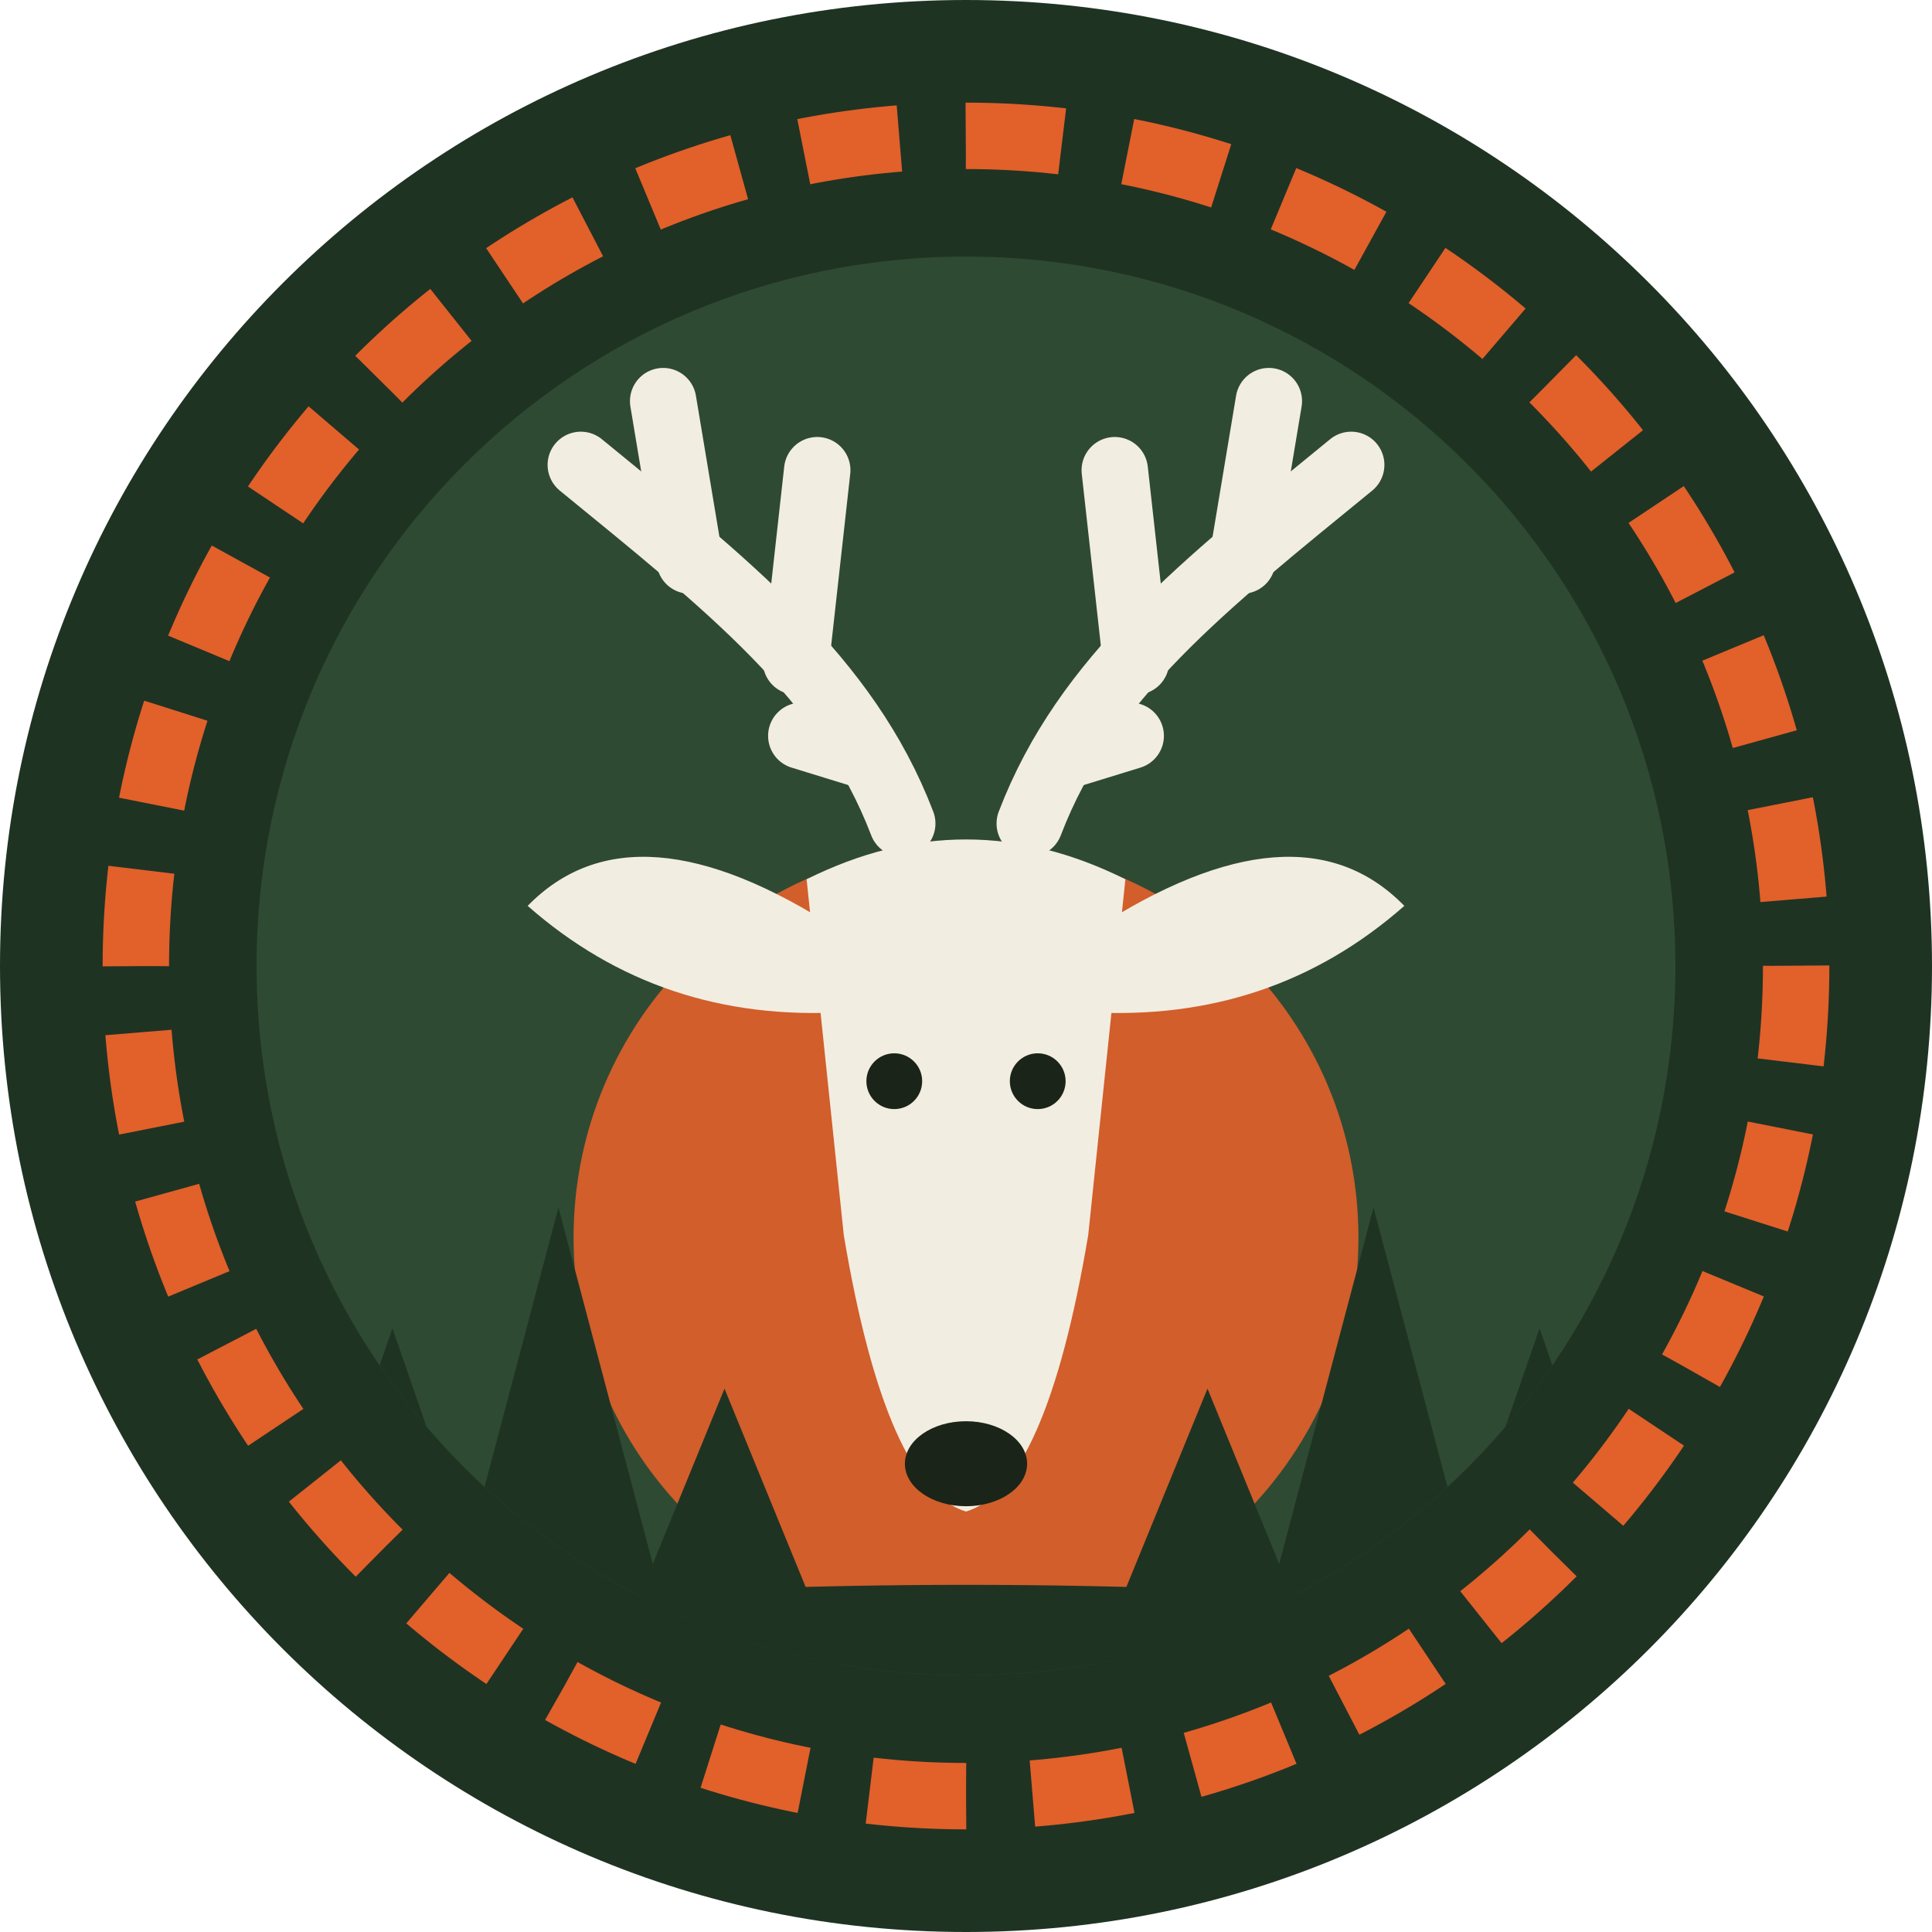
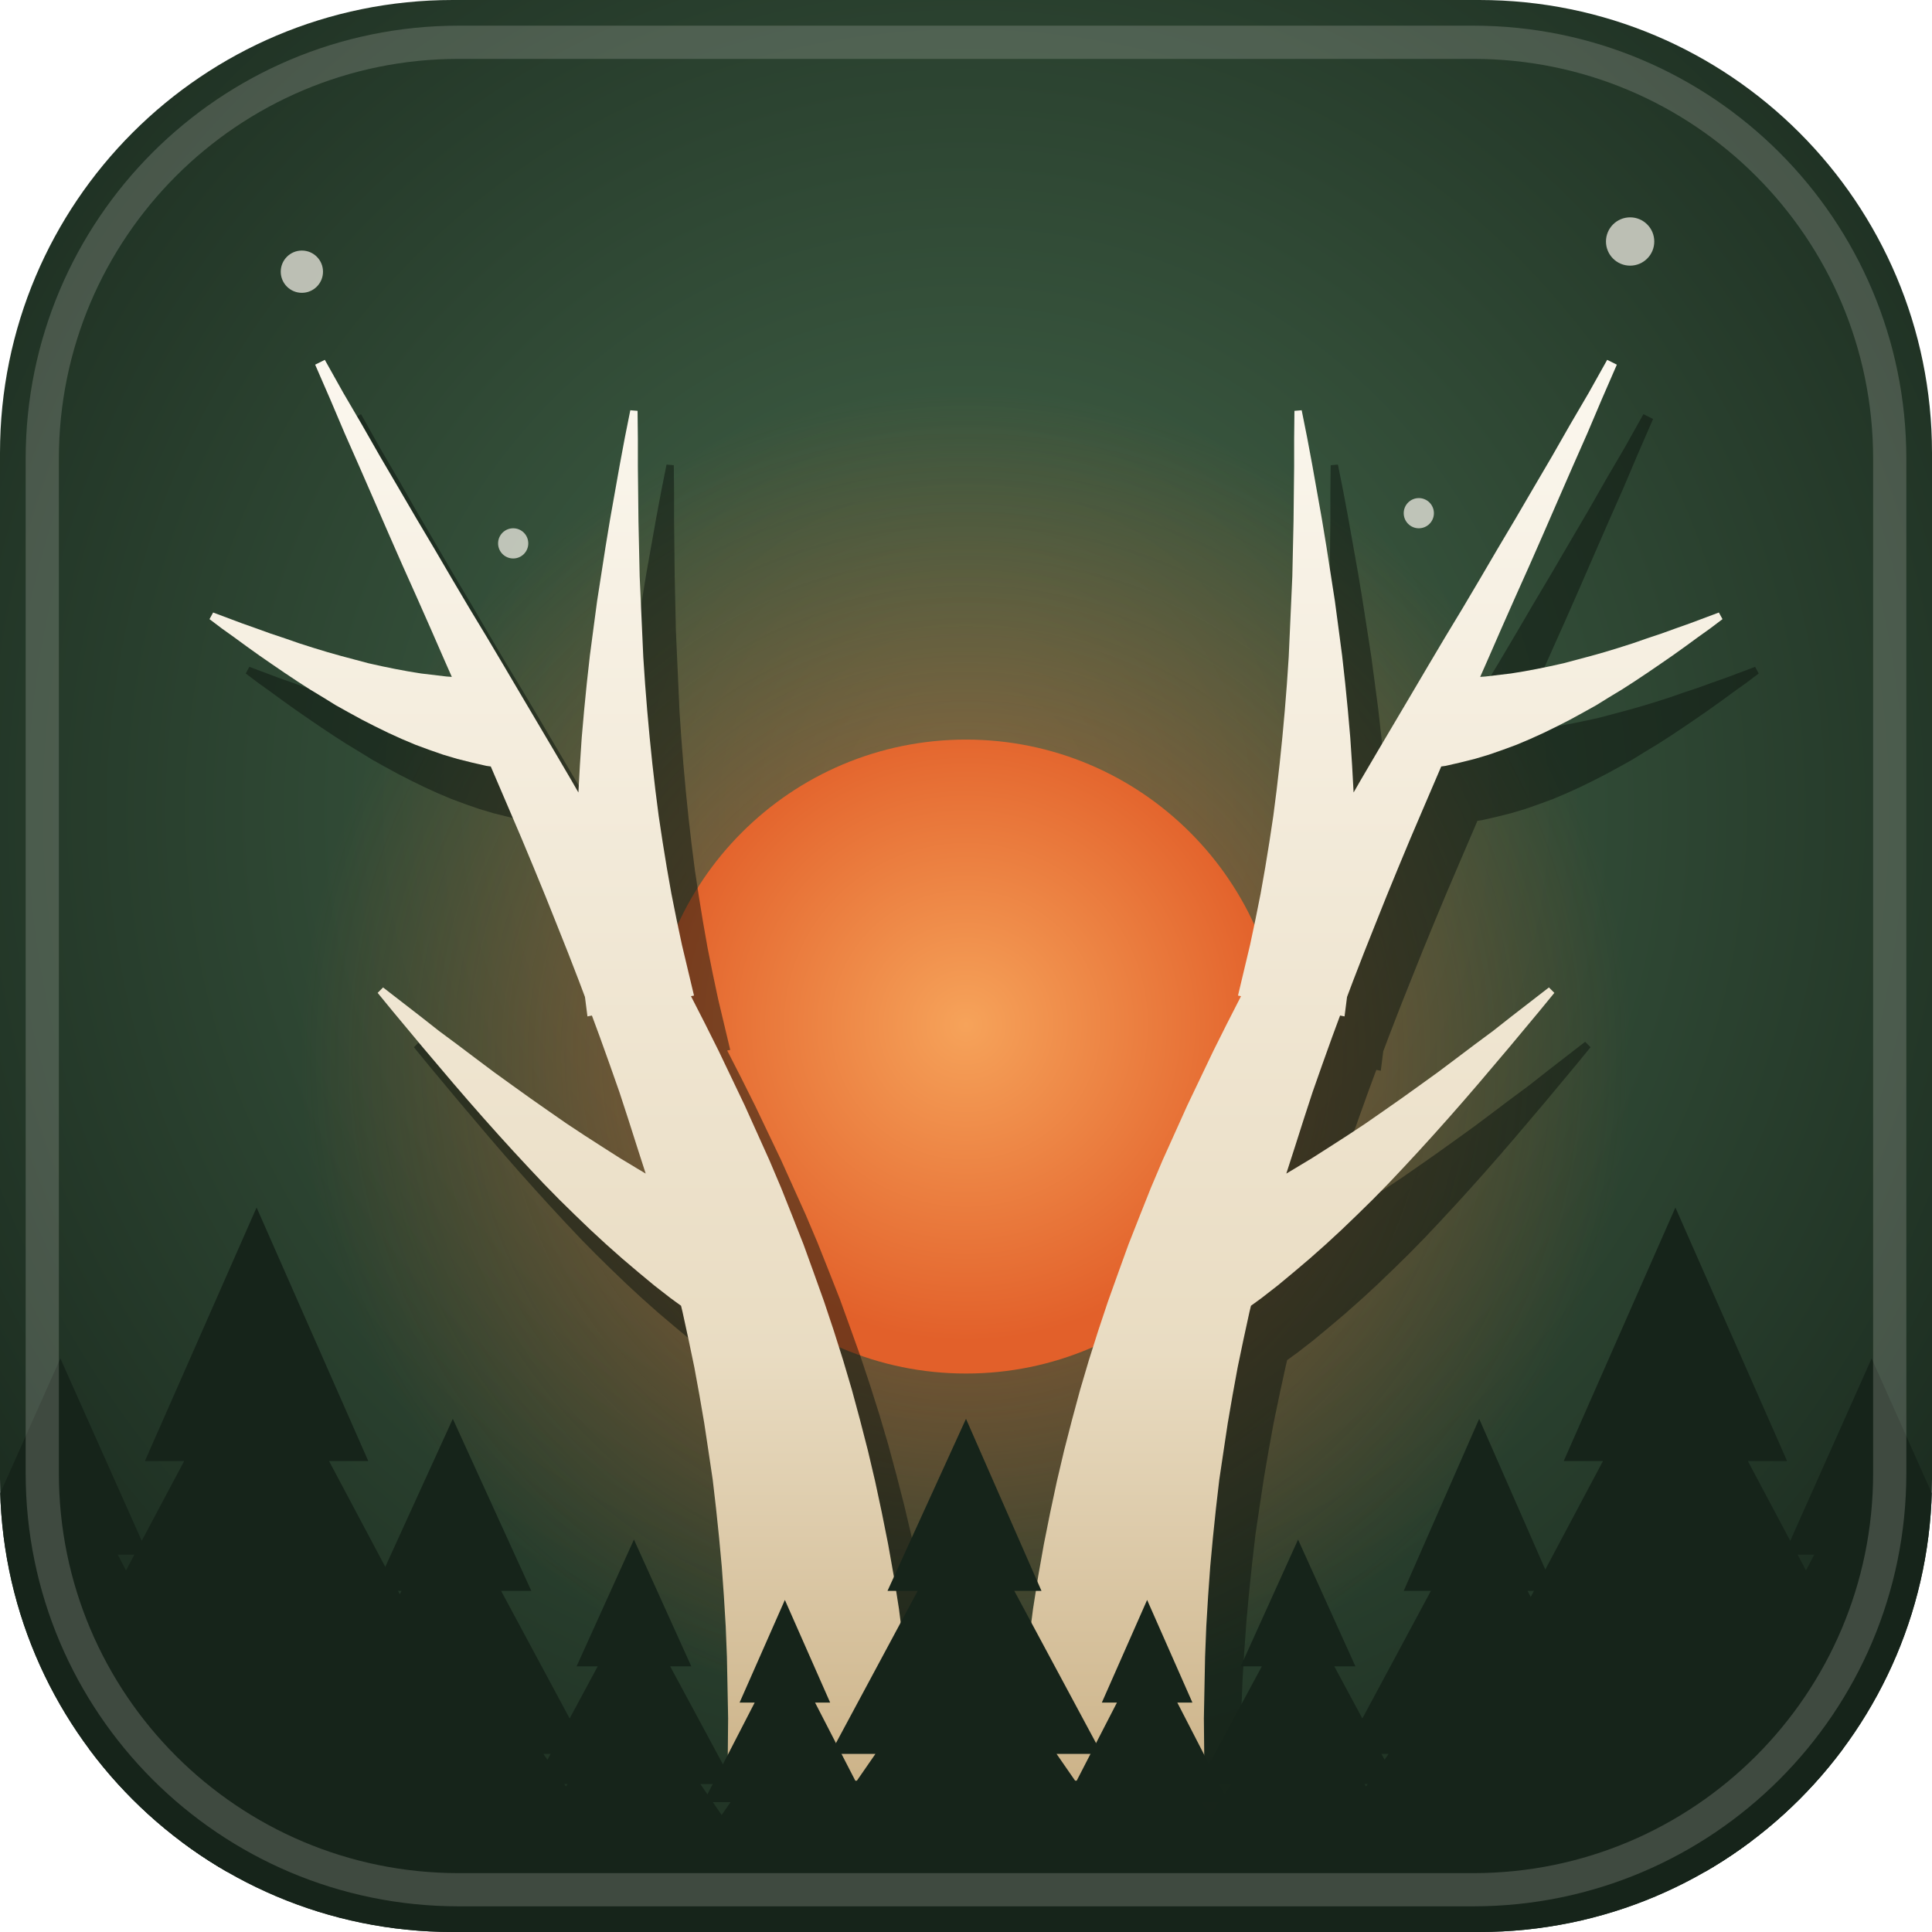
<svg xmlns="http://www.w3.org/2000/svg" viewBox="0 0 64 64">
  <defs>
-     <clipPath id="cp">
-       <circle cx="32" cy="32" r="23.5" />
+     <radialGradient id="wbg" cx="50%" cy="42%" r="70%">
+       <stop offset="0" stop-color="#46694c" />
+       <stop offset="1" stop-color="#16241a" />
+     </radialGradient>
+     <linearGradient id="wbone" x1="0" y1="0" x2="0" y2="1">
+       <stop offset="0" stop-color="#fbf7ee" />
+       <stop offset=".7" stop-color="#e9dcc2" />
+       <stop offset="1" stop-color="#cdb48a" />
+     </linearGradient>
+     <radialGradient id="wsun" cx="50%" cy="45%">
+       <stop offset="0" stop-color="#f6a35a" />
+       <stop offset="1" stop-color="#e2602a" />
+     </radialGradient>
+     <radialGradient id="wglow">
+       <stop offset=".45" stop-color="#e2602a" stop-opacity=".35" />
+       <stop offset="1" stop-color="#e2602a" stop-opacity="0" />
+     </radialGradient>
+     <clipPath id="wsq">
+       <rect width="64" height="64" rx="15" />
    </clipPath>
  </defs>
-   <circle cx="32" cy="32" r="32" fill="#1f3323" />
-   <circle cx="32" cy="32" r="27.5" fill="none" stroke="#e2602a" stroke-width="2.2" stroke-dasharray="3.2 2.2" />
-   <g clip-path="url(#cp)">
-     <circle cx="32" cy="32" r="24" fill="#2f4a33" />
-     <circle cx="32" cy="41" r="13" fill="#e2602a" opacity=".9" />
-     <path d="M13 44 L17.5 57 H8.5 Z" fill="#1f3323" />
-     <path d="M18.5 40 L23.0 57 H14.0 Z" fill="#1f3323" />
-     <path d="M24 46 L28.5 57 H19.5 Z" fill="#1f3323" />
-     <path d="M40 46 L44.5 57 H35.5 Z" fill="#1f3323" />
-     <path d="M45.5 40 L50.0 57 H41.0 Z" fill="#1f3323" />
-     <path d="M51 44 L55.5 57 H46.5 Z" fill="#1f3323" />
-     <path d="M0 55 Q32 50 64 55 V64 H0z" fill="#1f3323" />
-   </g>
-   <g transform="translate(32 33) scale(.88) translate(-32 -32)">
-     <g fill="#f2ede1">
-       <path d="M27.2 29.5 Q19.5 24.5 15.5 28.6 Q20.5 33 27.4 32.6 Z" />
-       <path d="M 36.8 29.5 Q 44.5 24.5 48.5 28.6 Q 43.5 33 36.6 32.6 Z" />
-       <path d="M26 27.6 Q32 24.6 38 27.6 L36.6 41 Q35 50.5 32 51.4 Q29 50.5 27.4 41 Z" />
+   <g clip-path="url(#wsq)">
+     <rect width="64" height="64" fill="url(#wbg)" />
+     <circle cx="32" cy="35" r="22" fill="url(#wglow)" />
+     <circle cx="32" cy="35" r="10.5" fill="url(#wsun)" />
+     <g fill="#fbf7ee" opacity=".7">
+       <circle cx="10" cy="9" r=".7" />
+       <circle cx="54" cy="8" r=".8" />
+       <circle cx="47" cy="17" r=".5" />
+       <circle cx="17" cy="18" r=".5" />
    </g>
-     <path d="M28.6 30 Q32 28.4 35.4 30 L34.6 38 Q32 39.6 29.4 38 Z" fill="#d9b26f" opacity=".0" />
-     <g stroke="#f2ede1" stroke-width="2.5" stroke-linecap="round" fill="none">
-       <path d="M29.6 25.5 C27.5 20 23 16.5 17.5 12" />
-       <path d="M 34.4 25.5 C 36.5 20 41 16.5 46.5 12" />
-       <path d="M25.6 19.4 L26.4 12.2" />
-       <path d="M 38.4 19.4 L 37.6 12.2" />
-       <path d="M21.6 15.6 L20.6 9.6" />
-       <path d="M 42.4 15.6 L 43.4 9.6" />
-       <path d="M28.4 23 L25.8 22.2" />
-       <path d="M 35.6 23 L 38.2 22.2" />
+     <g fill="#0b130d" opacity=".5" transform="translate(1.2 1.8)">
+       <path d="M30.30 58.97 L30.24 57.80 L30.16 56.65 L30.05 55.52 L29.92 54.40 L29.78 53.30 L29.61 52.22 L29.42 51.15 L29.21 50.10 L28.99 49.07 L28.75 48.05 L28.49 47.04 L28.22 46.04 L27.93 45.06 L27.62 44.08 L27.30 43.12 L26.96 42.17 L26.62 41.23 L26.25 40.29 L25.88 39.36 L25.49 38.44 L25.08 37.53 L24.67 36.62 L24.24 35.72 L23.81 34.82 L23.36 33.92 L22.90 33.02 L22.43 32.13 L21.96 31.23 L21.47 30.33 L20.97 29.43 L20.47 28.53 L19.95 27.63 L19.43 26.72 L18.90 25.80 L18.36 24.88 L17.81 23.95 L17.26 23.02 L16.70 22.07 L16.13 21.11 L15.55 20.15 L14.97 19.17 L14.39 18.18 L13.79 17.17 L13.20 16.16 L12.59 15.12 L11.99 14.07 L11.37 13.01 L10.76 11.92 L10.44 12.08 L10.94 13.23 L11.42 14.36 L11.91 15.47 L12.39 16.57 L12.86 17.65 L13.33 18.72 L13.80 19.77 L14.26 20.81 L14.71 21.84 L15.16 22.86 L15.60 23.87 L16.03 24.86 L16.45 25.84 L16.87 26.82 L17.28 27.78 L17.68 28.74 L18.07 29.69 L18.45 30.64 L18.82 31.57 L19.18 32.50 L19.53 33.43 L19.87 34.35 L20.20 35.27 L20.52 36.18 L20.82 37.10 L21.11 38.01 L21.40 38.91 L21.66 39.82 L21.92 40.73 L22.16 41.64 L22.39 42.55 L22.61 43.46 L22.81 44.38 L23.00 45.29 L23.17 46.22 L23.33 47.15 L23.47 48.08 L23.61 49.02 L23.72 49.97 L23.82 50.93 L23.91 51.90 L23.98 52.88 L24.04 53.87 L24.08 54.88 L24.10 55.89 L24.12 56.92 L24.11 57.97 L24.10 59.03Z M25.50 40.91 L24.98 40.69 L24.45 40.46 L23.91 40.21 L23.37 39.95 L22.81 39.67 L22.25 39.36 L21.68 39.05 L21.11 38.71 L20.53 38.36 L19.95 37.99 L19.36 37.61 L18.77 37.22 L18.18 36.81 L17.58 36.39 L16.98 35.96 L16.37 35.52 L15.77 35.07 L15.16 34.61 L14.54 34.15 L13.93 33.67 L13.31 33.19 L12.69 32.71 L12.51 32.89 L13.01 33.50 L13.51 34.10 L14.01 34.70 L14.51 35.29 L15.01 35.88 L15.51 36.46 L16.01 37.03 L16.51 37.59 L17.01 38.14 L17.52 38.69 L18.02 39.22 L18.53 39.74 L19.05 40.25 L19.56 40.74 L20.08 41.22 L20.61 41.69 L21.14 42.14 L21.67 42.58 L22.21 43.00 L22.76 43.40 L23.32 43.77 L23.89 44.13Z M22.99 32.98 L22.79 32.14 L22.59 31.30 L22.41 30.45 L22.24 29.60 L22.09 28.75 L21.95 27.89 L21.82 27.03 L21.71 26.17 L21.61 25.30 L21.52 24.42 L21.44 23.54 L21.37 22.66 L21.31 21.77 L21.27 20.88 L21.23 19.99 L21.19 19.09 L21.17 18.18 L21.15 17.28 L21.14 16.36 L21.13 15.45 L21.13 14.53 L21.12 13.61 L20.88 13.59 L20.70 14.49 L20.53 15.40 L20.37 16.30 L20.21 17.20 L20.06 18.11 L19.92 19.01 L19.78 19.91 L19.66 20.81 L19.54 21.72 L19.44 22.62 L19.35 23.53 L19.27 24.44 L19.21 25.35 L19.16 26.26 L19.12 27.18 L19.11 28.10 L19.11 29.02 L19.13 29.94 L19.18 30.87 L19.24 31.80 L19.34 32.73 L19.46 33.67Z M16.76 22.45 L16.38 22.46 L15.99 22.46 L15.60 22.46 L15.20 22.44 L14.79 22.41 L14.37 22.36 L13.95 22.31 L13.52 22.24 L13.09 22.16 L12.65 22.07 L12.20 21.97 L11.75 21.85 L11.30 21.73 L10.84 21.60 L10.38 21.46 L9.91 21.31 L9.45 21.15 L8.97 20.99 L8.50 20.82 L8.02 20.65 L7.54 20.47 L7.06 20.29 L6.94 20.51 L7.35 20.82 L7.77 21.12 L8.18 21.42 L8.60 21.72 L9.02 22.01 L9.43 22.29 L9.85 22.57 L10.27 22.84 L10.70 23.10 L11.12 23.36 L11.55 23.60 L11.99 23.84 L12.42 24.06 L12.87 24.28 L13.31 24.48 L13.76 24.67 L14.22 24.84 L14.68 25.00 L15.15 25.14 L15.63 25.26 L16.11 25.37 L16.61 25.44Z" />
+       <path d="M33.70 58.97 L33.76 57.80 L33.84 56.65 L33.95 55.52 L34.08 54.40 L34.22 53.30 L34.39 52.22 L34.58 51.15 L34.79 50.10 L35.01 49.07 L35.25 48.05 L35.51 47.04 L35.78 46.04 L36.07 45.06 L36.38 44.08 L36.70 43.12 L37.04 42.17 L37.38 41.23 L37.75 40.29 L38.12 39.36 L38.51 38.44 L38.92 37.53 L39.33 36.62 L39.76 35.72 L40.19 34.82 L40.64 33.92 L41.10 33.02 L41.57 32.13 L42.04 31.23 L42.53 30.33 L43.03 29.43 L43.53 28.53 L44.05 27.63 L44.57 26.72 L45.10 25.80 L45.64 24.88 L46.19 23.95 L46.74 23.02 L47.30 22.07 L47.87 21.11 L48.45 20.15 L49.03 19.17 L49.61 18.18 L50.21 17.17 L50.80 16.16 L51.41 15.12 L52.01 14.07 L52.63 13.01 L53.24 11.92 L53.56 12.08 L53.06 13.23 L52.58 14.36 L52.09 15.47 L51.61 16.57 L51.14 17.65 L50.67 18.72 L50.20 19.77 L49.74 20.81 L49.29 21.84 L48.84 22.86 L48.40 23.87 L47.97 24.86 L47.55 25.84 L47.13 26.82 L46.72 27.78 L46.32 28.74 L45.93 29.69 L45.55 30.64 L45.18 31.57 L44.82 32.50 L44.47 33.43 L44.13 34.35 L43.80 35.27 L43.48 36.18 L43.18 37.10 L42.89 38.01 L42.60 38.91 L42.34 39.82 L42.08 40.73 L41.84 41.64 L41.61 42.55 L41.39 43.46 L41.19 44.38 L41.00 45.29 L40.83 46.22 L40.67 47.15 L40.53 48.08 L40.39 49.02 L40.28 49.97 L40.18 50.93 L40.09 51.90 L40.02 52.88 L39.96 53.87 L39.92 54.88 L39.90 55.89 L39.88 56.92 L39.89 57.97 L39.90 59.03Z M38.50 40.91 L39.02 40.69 L39.55 40.46 L40.09 40.21 L40.63 39.95 L41.19 39.67 L41.75 39.36 L42.32 39.05 L42.89 38.71 L43.47 38.36 L44.05 37.99 L44.64 37.61 L45.23 37.22 L45.82 36.81 L46.42 36.39 L47.02 35.96 L47.63 35.52 L48.23 35.07 L48.84 34.61 L49.46 34.15 L50.07 33.67 L50.69 33.19 L51.31 32.71 L51.49 32.89 L50.99 33.50 L50.49 34.10 L49.99 34.70 L49.49 35.29 L48.99 35.88 L48.49 36.46 L47.99 37.03 L47.49 37.59 L46.99 38.14 L46.48 38.69 L45.98 39.22 L45.47 39.74 L44.95 40.25 L44.44 40.74 L43.92 41.22 L43.39 41.69 L42.86 42.14 L42.33 42.58 L41.79 43.00 L41.24 43.40 L40.68 43.77 L40.11 44.13Z M41.01 32.98 L41.21 32.14 L41.41 31.30 L41.59 30.45 L41.76 29.60 L41.91 28.75 L42.05 27.89 L42.18 27.03 L42.29 26.17 L42.39 25.30 L42.48 24.42 L42.56 23.54 L42.63 22.66 L42.69 21.77 L42.73 20.88 L42.77 19.99 L42.81 19.09 L42.83 18.18 L42.85 17.28 L42.86 16.36 L42.87 15.45 L42.87 14.53 L42.88 13.61 L43.12 13.59 L43.30 14.49 L43.47 15.40 L43.63 16.30 L43.79 17.20 L43.94 18.11 L44.08 19.01 L44.22 19.91 L44.34 20.81 L44.46 21.72 L44.56 22.62 L44.65 23.53 L44.73 24.44 L44.79 25.35 L44.84 26.26 L44.88 27.18 L44.89 28.10 L44.89 29.02 L44.87 29.94 L44.82 30.87 L44.76 31.80 L44.66 32.73 L44.54 33.67Z M47.24 22.45 L47.62 22.46 L48.01 22.46 L48.40 22.46 L48.80 22.44 L49.21 22.41 L49.63 22.36 L50.05 22.31 L50.48 22.24 L50.91 22.16 L51.35 22.07 L51.80 21.97 L52.25 21.85 L52.70 21.73 L53.16 21.60 L53.62 21.46 L54.09 21.31 L54.55 21.15 L55.03 20.99 L55.50 20.82 L55.98 20.65 L56.46 20.47 L56.94 20.29 L57.06 20.51 L56.65 20.82 L56.23 21.12 L55.82 21.42 L55.40 21.72 L54.98 22.01 L54.57 22.29 L54.15 22.57 L53.73 22.84 L53.30 23.10 L52.88 23.36 L52.45 23.60 L52.01 23.84 L51.58 24.06 L51.13 24.28 L50.69 24.48 L50.24 24.67 L49.78 24.84 L49.32 25.00 L48.85 25.14 L48.37 25.26 L47.89 25.37 L47.39 25.44Z" />
    </g>
-     <ellipse cx="32" cy="49.6" rx="2.3" ry="1.6" fill="#1b2418" />
-     <circle cx="29.3" cy="35.2" r="1.05" fill="#1b2418" />
-     <circle cx="34.7" cy="35.2" r="1.05" fill="#1b2418" />
-     <path d="M30.2 44 Q32 45.4 33.8 44" stroke="#e2602a" stroke-width="0" fill="none" />
+     <g fill="url(#wbone)">
+       <path d="M30.30 58.97 L30.24 57.80 L30.16 56.65 L30.05 55.52 L29.92 54.40 L29.78 53.30 L29.61 52.22 L29.42 51.15 L29.21 50.10 L28.99 49.07 L28.75 48.05 L28.49 47.04 L28.22 46.04 L27.93 45.06 L27.62 44.08 L27.30 43.12 L26.96 42.17 L26.62 41.23 L26.25 40.29 L25.88 39.36 L25.49 38.44 L25.08 37.53 L24.67 36.62 L24.24 35.72 L23.81 34.82 L23.36 33.92 L22.90 33.02 L22.43 32.13 L21.96 31.23 L21.47 30.33 L20.97 29.43 L20.47 28.53 L19.95 27.63 L19.43 26.72 L18.90 25.80 L18.36 24.88 L17.81 23.95 L17.26 23.02 L16.70 22.07 L16.13 21.11 L15.55 20.15 L14.97 19.17 L14.39 18.18 L13.79 17.17 L13.20 16.16 L12.59 15.12 L11.99 14.07 L11.37 13.01 L10.76 11.92 L10.44 12.08 L10.94 13.23 L11.42 14.36 L11.91 15.47 L12.39 16.57 L12.86 17.65 L13.33 18.72 L13.80 19.77 L14.26 20.81 L14.71 21.84 L15.16 22.86 L15.60 23.87 L16.03 24.86 L16.45 25.84 L16.87 26.82 L17.28 27.78 L17.68 28.74 L18.07 29.69 L18.45 30.64 L18.82 31.57 L19.18 32.50 L19.53 33.43 L19.87 34.35 L20.20 35.27 L20.52 36.18 L20.82 37.10 L21.11 38.01 L21.40 38.91 L21.66 39.82 L21.92 40.73 L22.16 41.64 L22.39 42.55 L22.61 43.46 L22.81 44.38 L23.00 45.29 L23.17 46.22 L23.33 47.15 L23.47 48.08 L23.61 49.02 L23.72 49.97 L23.82 50.93 L23.91 51.90 L23.98 52.88 L24.04 53.87 L24.08 54.88 L24.10 55.89 L24.12 56.92 L24.11 57.97 L24.10 59.03Z M25.50 40.91 L24.98 40.69 L24.45 40.46 L23.91 40.21 L23.37 39.95 L22.81 39.67 L22.25 39.36 L21.68 39.05 L21.11 38.71 L20.53 38.36 L19.95 37.99 L19.36 37.61 L18.77 37.22 L18.18 36.81 L17.58 36.39 L16.98 35.96 L16.37 35.52 L15.77 35.07 L15.16 34.61 L14.54 34.15 L13.93 33.67 L13.31 33.19 L12.69 32.71 L12.51 32.89 L13.01 33.50 L13.51 34.10 L14.01 34.70 L14.51 35.29 L15.01 35.88 L15.51 36.46 L16.01 37.03 L16.51 37.59 L17.01 38.14 L17.52 38.69 L18.02 39.22 L18.53 39.74 L19.05 40.25 L19.56 40.74 L20.08 41.22 L20.61 41.69 L21.14 42.14 L21.67 42.58 L22.21 43.00 L22.76 43.40 L23.32 43.77 L23.89 44.13Z M22.99 32.98 L22.79 32.14 L22.59 31.30 L22.41 30.45 L22.24 29.60 L22.09 28.75 L21.95 27.89 L21.82 27.03 L21.71 26.17 L21.61 25.30 L21.52 24.42 L21.44 23.54 L21.37 22.66 L21.31 21.77 L21.27 20.88 L21.23 19.99 L21.19 19.09 L21.17 18.18 L21.15 17.28 L21.14 16.36 L21.13 15.45 L21.13 14.53 L21.12 13.61 L20.88 13.59 L20.70 14.49 L20.53 15.40 L20.37 16.30 L20.21 17.20 L20.06 18.11 L19.92 19.01 L19.78 19.91 L19.66 20.81 L19.54 21.72 L19.44 22.62 L19.35 23.53 L19.27 24.44 L19.21 25.35 L19.16 26.26 L19.12 27.18 L19.11 28.10 L19.11 29.02 L19.13 29.94 L19.18 30.87 L19.24 31.80 L19.34 32.73 L19.46 33.67Z M16.76 22.45 L16.38 22.46 L15.99 22.46 L15.60 22.46 L15.20 22.44 L14.79 22.41 L14.37 22.36 L13.95 22.31 L13.52 22.24 L13.09 22.16 L12.65 22.07 L12.20 21.97 L11.75 21.85 L11.30 21.73 L10.84 21.60 L10.38 21.46 L9.91 21.31 L9.45 21.15 L8.97 20.99 L8.50 20.82 L8.02 20.65 L7.54 20.47 L7.06 20.29 L6.94 20.51 L7.35 20.82 L7.77 21.12 L8.18 21.42 L8.60 21.72 L9.02 22.01 L9.43 22.29 L9.85 22.57 L10.27 22.84 L10.70 23.10 L11.12 23.36 L11.55 23.60 L11.99 23.84 L12.42 24.06 L12.87 24.28 L13.31 24.48 L13.76 24.67 L14.22 24.84 L14.68 25.00 L15.15 25.14 L15.63 25.26 L16.11 25.37 L16.61 25.44Z" />
+       <path d="M33.70 58.97 L33.76 57.80 L33.84 56.65 L33.95 55.52 L34.08 54.40 L34.22 53.30 L34.39 52.22 L34.58 51.15 L34.79 50.10 L35.01 49.07 L35.25 48.05 L35.51 47.04 L35.78 46.04 L36.07 45.06 L36.38 44.08 L36.70 43.12 L37.04 42.17 L37.38 41.23 L37.75 40.29 L38.12 39.36 L38.51 38.44 L38.92 37.53 L39.33 36.62 L39.76 35.72 L40.19 34.82 L40.64 33.92 L41.10 33.02 L41.57 32.13 L42.04 31.23 L42.53 30.33 L43.03 29.43 L43.53 28.53 L44.05 27.63 L44.57 26.72 L45.10 25.80 L45.64 24.88 L46.19 23.95 L46.74 23.02 L47.30 22.07 L47.87 21.11 L48.45 20.15 L49.03 19.17 L49.61 18.18 L50.21 17.17 L50.80 16.16 L51.41 15.12 L52.01 14.07 L52.63 13.01 L53.24 11.92 L53.56 12.08 L53.06 13.23 L52.58 14.36 L52.09 15.47 L51.61 16.57 L51.14 17.65 L50.67 18.72 L50.20 19.77 L49.74 20.81 L49.29 21.84 L48.84 22.86 L48.40 23.87 L47.97 24.86 L47.55 25.84 L47.13 26.82 L46.72 27.78 L46.32 28.74 L45.93 29.69 L45.55 30.64 L45.18 31.57 L44.82 32.50 L44.47 33.43 L44.13 34.35 L43.80 35.27 L43.48 36.18 L43.18 37.10 L42.89 38.01 L42.60 38.91 L42.34 39.82 L42.08 40.73 L41.84 41.64 L41.61 42.55 L41.39 43.46 L41.19 44.38 L41.00 45.29 L40.83 46.22 L40.67 47.15 L40.53 48.08 L40.39 49.02 L40.28 49.97 L40.18 50.93 L40.09 51.90 L40.02 52.88 L39.96 53.87 L39.92 54.88 L39.90 55.89 L39.88 56.92 L39.89 57.97 L39.90 59.03Z M38.50 40.91 L39.02 40.69 L39.55 40.46 L40.09 40.21 L40.63 39.95 L41.19 39.67 L41.75 39.36 L42.32 39.05 L42.89 38.71 L43.47 38.36 L44.05 37.99 L44.64 37.61 L45.23 37.22 L45.82 36.81 L46.42 36.39 L47.02 35.96 L47.63 35.52 L48.23 35.07 L48.84 34.61 L49.46 34.15 L50.07 33.67 L50.69 33.19 L51.31 32.71 L51.49 32.89 L50.99 33.50 L50.49 34.10 L49.99 34.70 L49.49 35.29 L48.99 35.88 L48.49 36.46 L47.99 37.03 L47.49 37.59 L46.99 38.14 L46.48 38.69 L45.98 39.22 L45.47 39.74 L44.95 40.25 L44.44 40.74 L43.92 41.22 L43.39 41.69 L42.86 42.14 L42.33 42.58 L41.79 43.00 L41.24 43.40 L40.68 43.77 L40.11 44.13Z M41.01 32.98 L41.21 32.14 L41.41 31.30 L41.59 30.45 L41.76 29.60 L41.91 28.75 L42.05 27.89 L42.18 27.03 L42.29 26.17 L42.39 25.30 L42.48 24.42 L42.56 23.54 L42.63 22.66 L42.69 21.77 L42.73 20.88 L42.77 19.99 L42.81 19.09 L42.83 18.18 L42.85 17.28 L42.86 16.36 L42.87 15.45 L42.87 14.53 L42.88 13.61 L43.12 13.59 L43.30 14.49 L43.47 15.40 L43.63 16.30 L43.79 17.20 L43.94 18.11 L44.08 19.01 L44.22 19.91 L44.34 20.81 L44.46 21.72 L44.56 22.62 L44.65 23.53 L44.73 24.44 L44.79 25.35 L44.84 26.26 L44.88 27.18 L44.89 28.10 L44.89 29.02 L44.87 29.94 L44.82 30.87 L44.76 31.80 L44.66 32.73 L44.54 33.67Z M47.24 22.45 L47.62 22.46 L48.01 22.46 L48.40 22.46 L48.80 22.44 L49.21 22.41 L49.63 22.36 L50.05 22.31 L50.48 22.24 L50.91 22.16 L51.35 22.07 L51.80 21.97 L52.25 21.85 L52.70 21.73 L53.16 21.60 L53.62 21.46 L54.09 21.31 L54.55 21.15 L55.03 20.99 L55.50 20.82 L55.98 20.65 L56.46 20.47 L56.94 20.29 L57.06 20.51 L56.65 20.82 L56.23 21.12 L55.82 21.42 L55.40 21.72 L54.98 22.01 L54.57 22.29 L54.15 22.57 L53.73 22.84 L53.30 23.10 L52.88 23.36 L52.45 23.60 L52.01 23.84 L51.58 24.06 L51.13 24.28 L50.69 24.48 L50.24 24.67 L49.78 24.84 L49.32 25.00 L48.85 25.14 L48.37 25.26 L47.89 25.37 L47.39 25.44Z" />
+     </g>
+     <g fill="#16241a">
+       <path d="M2 45 L4.9 51.5 H3.9 L7.1 57.6 H5.4 L8.5 62 H-4.5 L-1.4 57.6 H-3.1 L0.1 51.5 H-0.9 Z" />
+       <path d="M8.5 40 L12.2 48.4 H10.9 L15.1 56.3 H12.9 L16.9 62 H0.1 L4.1 56.3 H1.9 L6.1 48.4 H4.8 Z" />
+       <path d="M15 47 L17.6 52.7 H16.6 L19.5 58.1 H18.0 L20.7 62 H9.3 L12.0 58.1 H10.5 L13.3 52.7 H12.4 Z" />
+       <path d="M21 51 L22.9 55.2 H22.2 L24.3 59.1 H23.2 L25.2 62 H16.8 L18.8 59.1 H17.7 L19.8 55.2 H19.1 Z" />
+       <path d="M43 51 L44.9 55.2 H44.2 L46.3 59.1 H45.2 L47.2 62 H38.8 L40.8 59.1 H39.7 L41.8 55.2 H41.1 Z" />
+       <path d="M49 47 L51.5 52.7 H50.6 L53.5 58.1 H52.0 L54.7 62 H43.3 L46.0 58.1 H44.5 L47.4 52.7 H46.5 Z" />
+       <path d="M55.5 40 L59.2 48.4 H57.9 L62.1 56.3 H59.9 L63.9 62 H47.1 L51.1 56.3 H48.9 L53.1 48.4 H51.8 Z" />
+       <path d="M62 45 L64.9 51.5 H63.9 L67.1 57.6 H65.4 L68.5 62 H55.5 L58.6 57.6 H56.9 L60.1 51.5 H59.1 Z" />
+       <path d="M26 53 L27.5 56.4 H27.0 L28.7 59.7 H27.8 L29.4 62 H22.6 L24.2 59.7 H23.3 L25.0 56.4 H24.5 Z" />
+       <path d="M38 53 L39.5 56.4 H39.0 L40.7 59.7 H39.8 L41.4 62 H34.6 L36.2 59.7 H35.3 L37.0 56.4 H36.5 Z" />
+       <path d="M32 47 L34.5 52.7 H33.6 L36.5 58.1 H35.0 L37.7 62 H26.3 L29.0 58.1 H27.5 L30.4 52.7 H29.4 Z" />
+     </g>
+     <rect y="61" width="64" height="3" fill="#16241a" />
+     <rect x="1.4" y="1.4" width="61.2" height="61.2" rx="13.8" fill="none" stroke="#fbf7ee" stroke-opacity=".18" stroke-width="1.1" />
  </g>
</svg>
